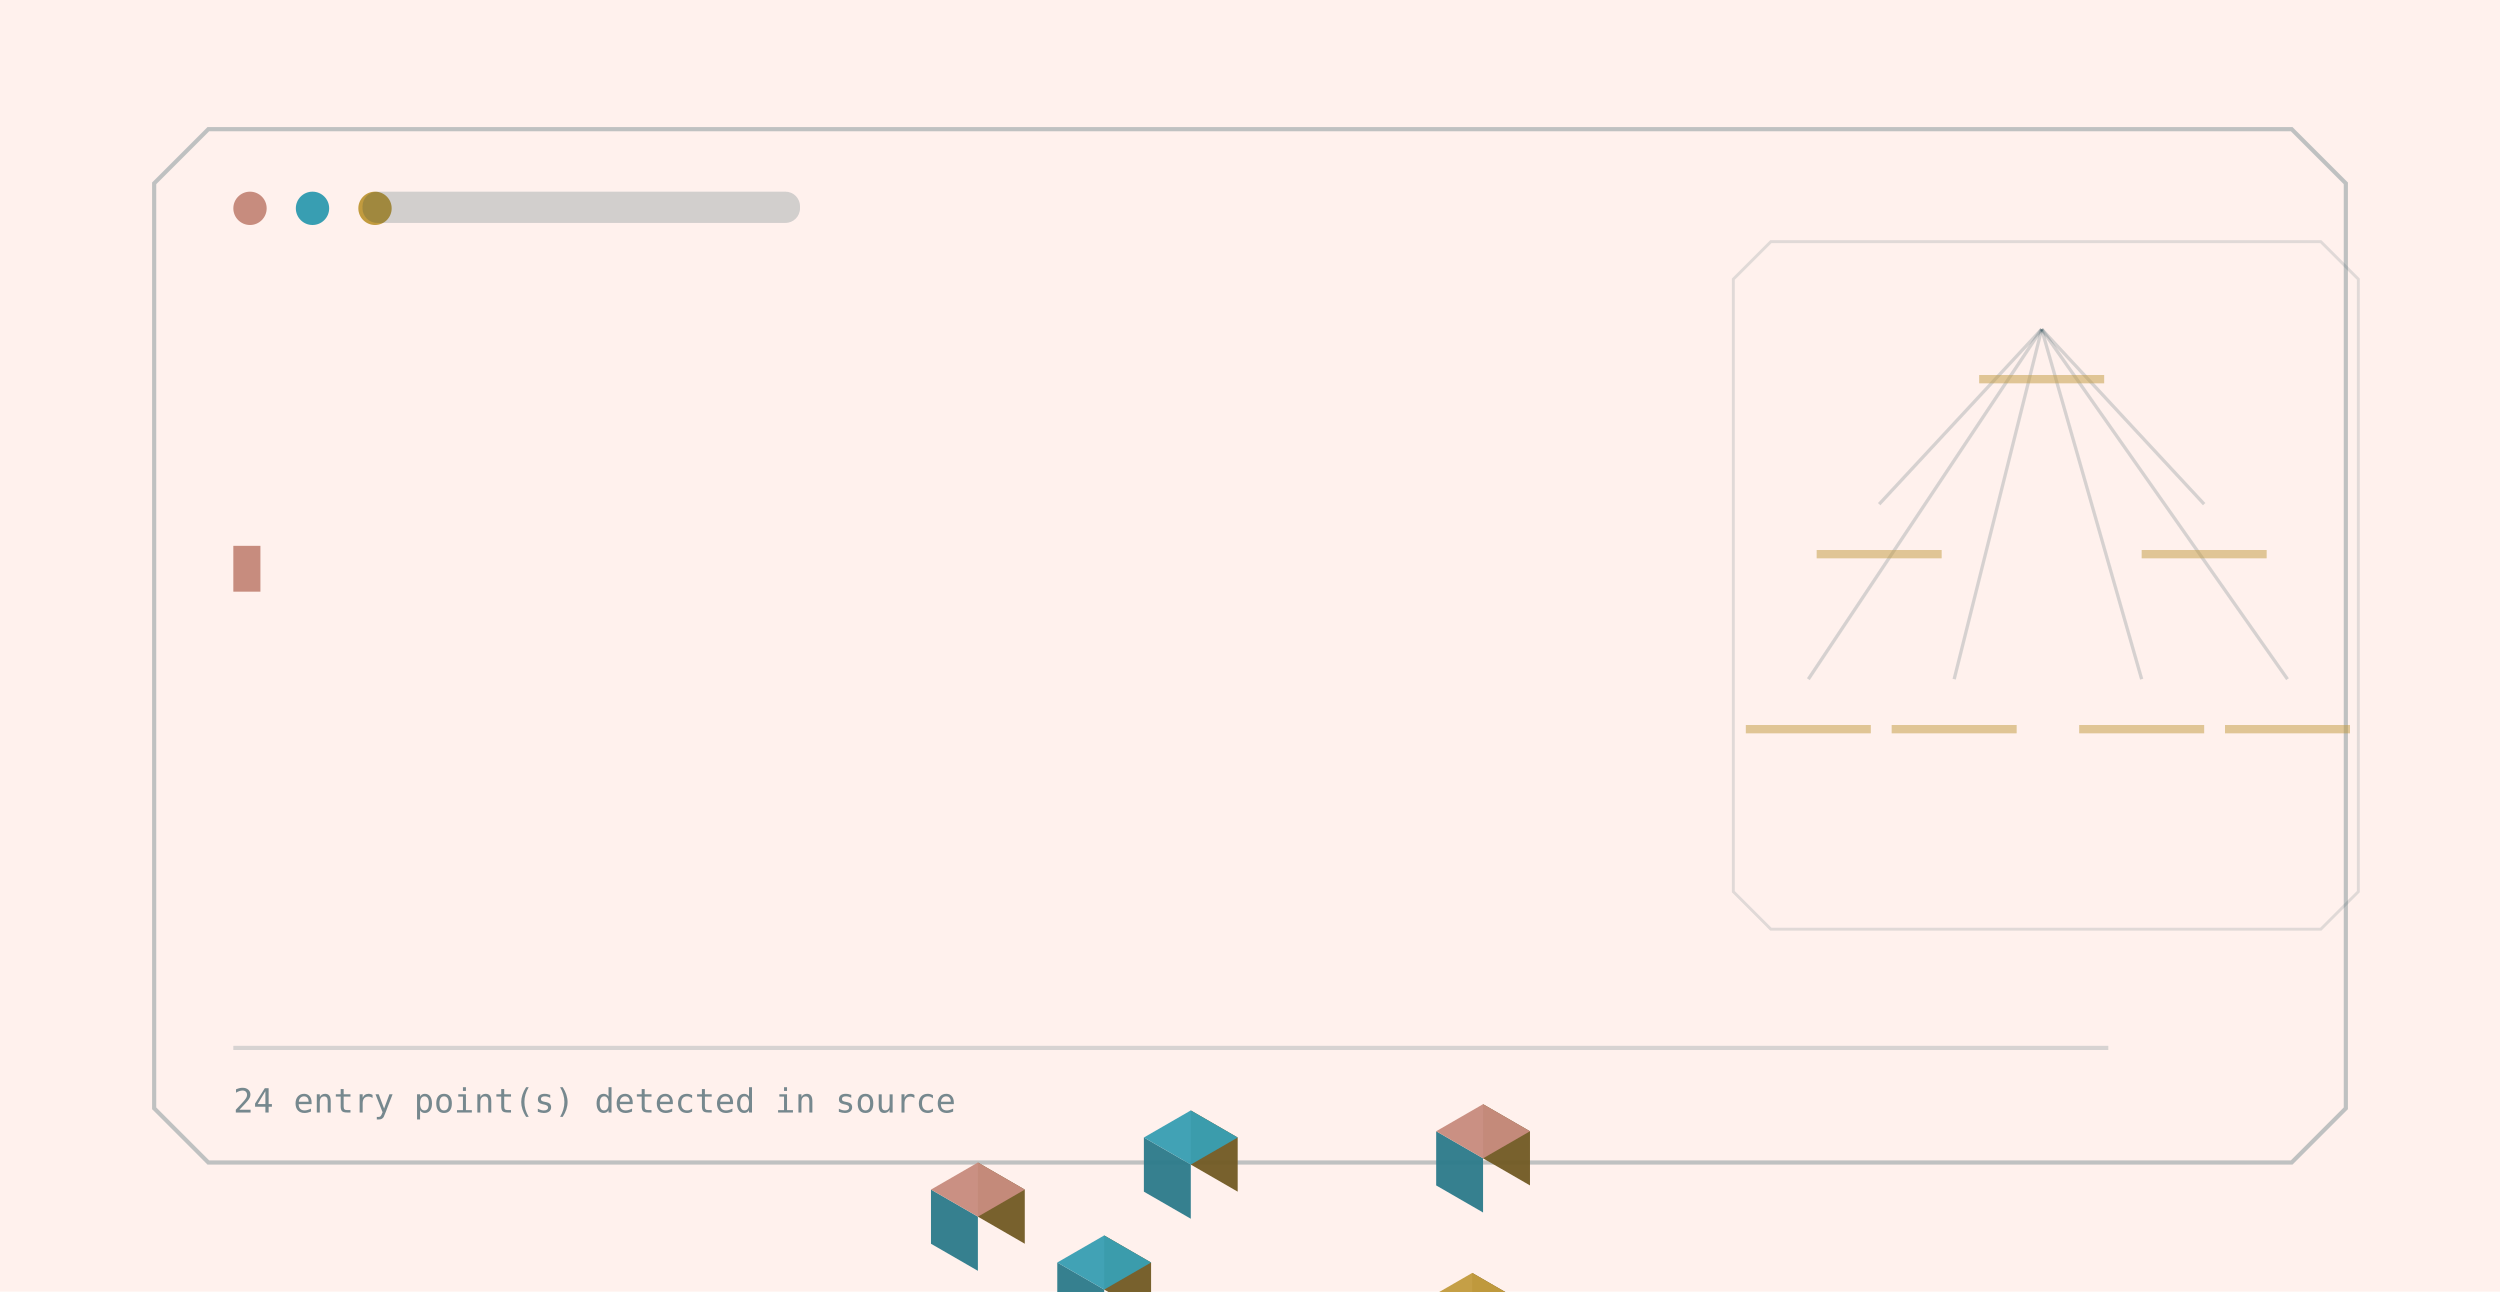
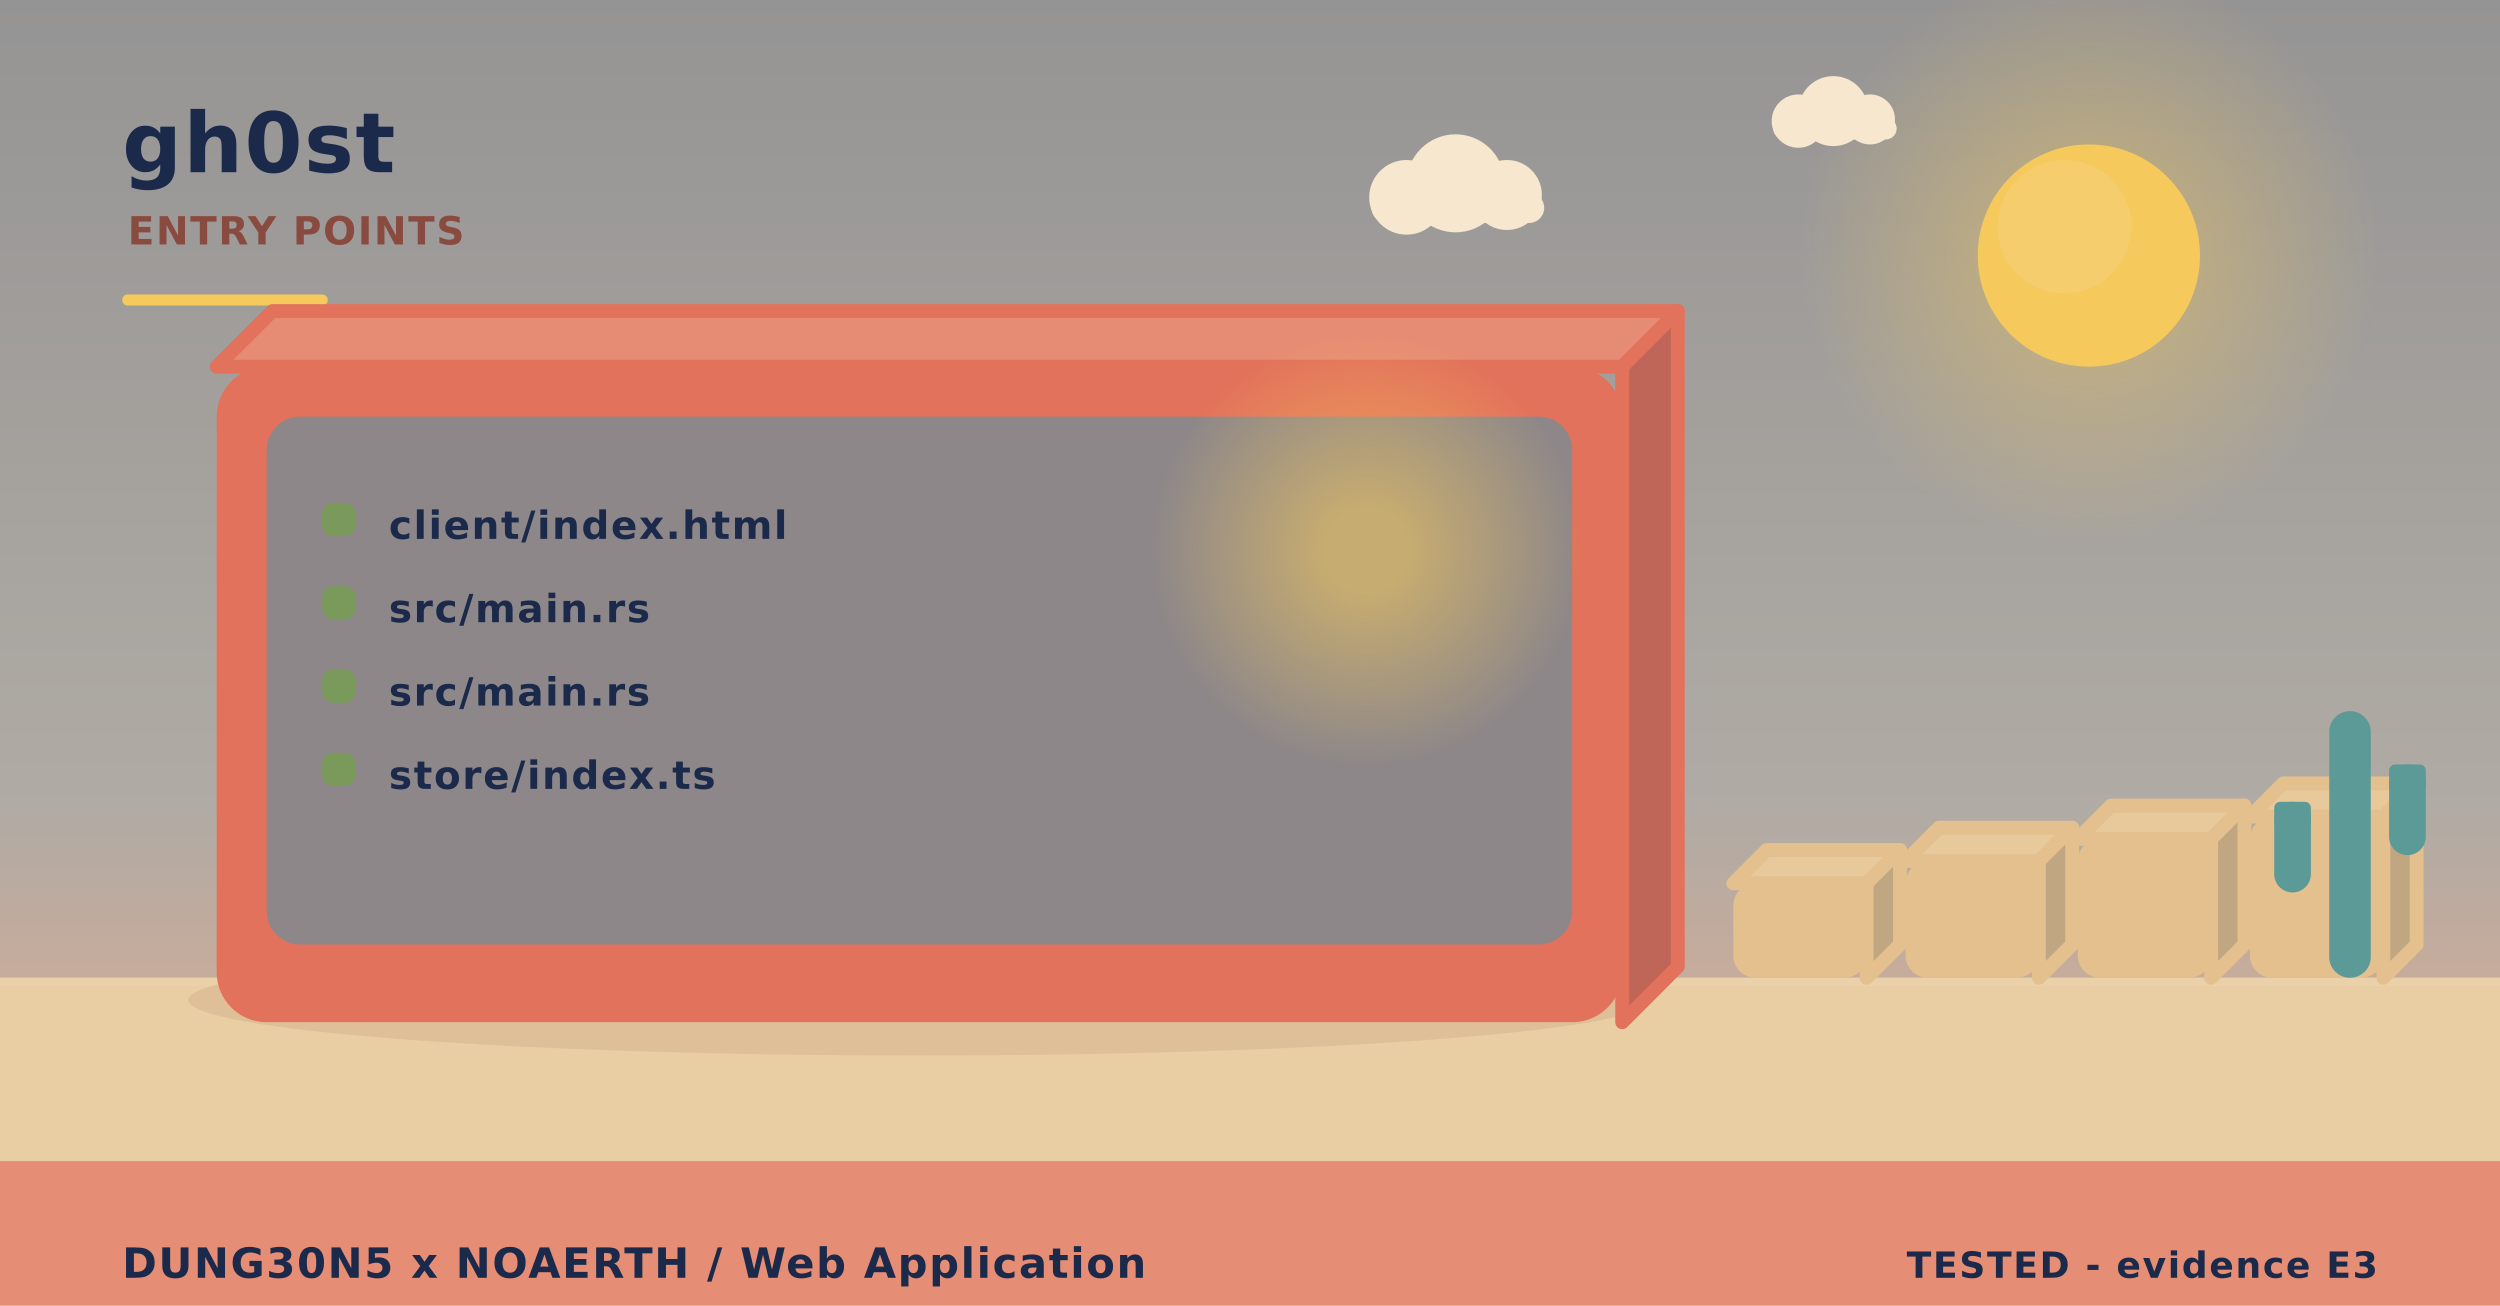
- <svg xmlns="http://www.w3.org/2000/svg" viewBox="0 0 1200 620" width="1200" height="620" role="img" aria-label="gh0st command surface">
-   <rect width="1200" height="620" fill="#fff1ed" />
-   <defs>
-     <linearGradient id="gt" x1="0" y1="0" x2="1" y2="1">
-       <stop offset="0%" stop-color="#c78c7e" />
-       <stop offset="100%" stop-color="#389eb2" />
-     </linearGradient>
-   </defs>
-   <path d="M100.00,62.00 H1100.00 L1126.00,88.00 V532.00 L1100.00,558.00 H100.00 L74.00,532.00 V88.00 Z" fill="none" stroke="rgba(6,50,65,0.300)" stroke-width="2.00" opacity="0.85" />
-   <circle cx="120.00" cy="100.00" r="8.00" fill="#c78c7e" opacity="1.00" />
-   <circle cx="150.00" cy="100.00" r="8.00" fill="#389eb2" opacity="1.00" />
-   <circle cx="180.00" cy="100.00" r="8.00" fill="#c29b3e" opacity="1.00" />
-   <rect x="174.00" y="92.00" width="210.00" height="15.00" rx="7.00" fill="rgba(6,50,65,0.180)" opacity="1.00" />
-   <text x="112" y="148" font-family="ui-monospace,SFMono-Regular,Menlo,monospace" font-size="21" fill="rgba(6,50,65,0.800)" opacity="0">client/index.html<animate attributeName="opacity" values="0;1;1;0" dur="1.5s" begin="0.0s" repeatCount="indefinite" />
-   </text>
-   <text x="112" y="182" font-family="ui-monospace,SFMono-Regular,Menlo,monospace" font-size="21" fill="rgba(6,50,65,0.800)" opacity="0">src/main.rs<animate attributeName="opacity" values="0;1;1;0" dur="1.5s" begin="1.5s" repeatCount="indefinite" />
-   </text>
-   <text x="112" y="216" font-family="ui-monospace,SFMono-Regular,Menlo,monospace" font-size="21" fill="rgba(6,50,65,0.800)" opacity="0">src/main.rs<animate attributeName="opacity" values="0;1;1;0" dur="1.5s" begin="3.0s" repeatCount="indefinite" />
-   </text>
-   <text x="112" y="250" font-family="ui-monospace,SFMono-Regular,Menlo,monospace" font-size="21" fill="rgba(6,50,65,0.800)" opacity="0">store/index.ts<animate attributeName="opacity" values="0;1;1;0" dur="1.5s" begin="4.5s" repeatCount="indefinite" />
-   </text>
-   <rect x="112" y="262" width="13" height="22" fill="#c78c7e">
-     <animate attributeName="opacity" values="1;0;1" dur="1.05s" begin="0s" repeatCount="indefinite" />
-   </rect>
-   <path d="M850.00,116.00 H1114.00 L1132.00,134.00 V428.00 L1114.00,446.00 H850.00 L832.00,428.00 V134.00 Z" fill="none" stroke="rgba(6,50,65,0.180)" stroke-width="1.40" opacity="0.70" />
-   <line x1="980.00" y1="158.00" x2="902.00" y2="242.00" stroke="rgba(6,50,65,0.300)" stroke-width="1.60" opacity="0.55" />
-   <line x1="980.00" y1="158.00" x2="1058.00" y2="242.00" stroke="rgba(6,50,65,0.300)" stroke-width="1.60" opacity="0.55" />
-   <line x1="980.00" y1="158.00" x2="868.00" y2="326.00" stroke="rgba(6,50,65,0.300)" stroke-width="1.60" opacity="0.55" />
-   <line x1="980.00" y1="158.00" x2="938.00" y2="326.00" stroke="rgba(6,50,65,0.300)" stroke-width="1.60" opacity="0.55" />
-   <line x1="980.00" y1="158.00" x2="1028.00" y2="326.00" stroke="rgba(6,50,65,0.300)" stroke-width="1.60" opacity="0.55" />
-   <line x1="980.00" y1="158.00" x2="1098.00" y2="326.00" stroke="rgba(6,50,65,0.300)" stroke-width="1.60" opacity="0.55" />
-   <polygon points="711.87,556.00 734.39,569.00 734.39,543.00 711.87,530.00" fill="#715a24" opacity="0.95" />
-   <polygon points="689.36,569.00 711.87,582.00 711.87,556.00 689.36,543.00" fill="#2c7b8b" opacity="0.95" />
-   <polygon points="711.87,530.00 734.39,543.00 711.87,556.00 689.36,543.00" fill="#c78c7e" opacity="0.95" />
+ <svg xmlns="http://www.w3.org/2000/svg" width="900" height="470" viewBox="0 0 900 470" role="img" aria-label="gh0st - how it is operated">
+   <linearGradient id="skyt" x1="0" y1="0" x2="0" y2="1">
+     <stop offset="0" stop-color="#959494" />
+     <stop offset="0.62" stop-color="#b0aba4" />
+     <stop offset="1" stop-color="#f3ad8a" />
+   </linearGradient>
+   <rect width="900" height="470" fill="url(#skyt)" />
+   <radialGradient id="sunt">
+     <stop offset="0.35" stop-color="#f5c95c" stop-opacity="0.34" />
+     <stop offset="1" stop-color="#f5c95c" stop-opacity="0" />
+   </radialGradient>
+   <circle cx="752" cy="92" r="104" fill="url(#sunt)" />
+   <circle cx="752" cy="92" r="40" fill="#f5c95c" />
+   <circle cx="743.2" cy="81.6" r="24" fill="#f5d27e" opacity="0.5" />
  <g>
-     <rect x="950.00" y="180.00" width="60.00" height="4.00" rx="0.00" fill="rgba(194,155,62,0.500)" opacity="1.00" />
-     <animate attributeName="opacity" values="0.25;1.0;0.25" dur="11.65s" begin="0.0s" repeatCount="indefinite" />
+     <circle cx="524" cy="66" r="17.64" fill="#f6e7ce" />
+     <circle cx="506.36" cy="71.04" r="13.44" fill="#f6e7ce" />
+     <circle cx="542.48" cy="70.2" r="12.6" fill="#f6e7ce" />
+     <rect x="493.76" y="69.36" width="62.16" height="10.92" rx="5.46" fill="#f6e7ce" />
+     <animateTransform attributeName="transform" type="translate" values="0 0;24 0;0 0" dur="36s" begin="0s" repeatCount="indefinite" />
  </g>
-   <polygon points="571.58,559.00 594.09,572.00 594.09,546.00 571.58,533.00" fill="#715a24" opacity="0.95" />
-   <polygon points="549.06,572.00 571.58,585.00 571.58,559.00 549.06,546.00" fill="#2c7b8b" opacity="0.95" />
-   <polygon points="571.58,533.00 594.09,546.00 571.58,559.00 549.06,546.00" fill="#389eb2" opacity="0.95" />
  <g>
-     <rect x="872.00" y="264.00" width="60.00" height="4.00" rx="0.00" fill="rgba(194,155,62,0.500)" opacity="1.00" />
-     <animate attributeName="opacity" values="0.25;1.0;0.25" dur="11.65s" begin="0.4s" repeatCount="indefinite" />
+     <circle cx="660" cy="40" r="12.6" fill="#f6e7ce" />
+     <circle cx="647.4" cy="43.6" r="9.6" fill="#f6e7ce" />
+     <circle cx="673.2" cy="43" r="9" fill="#f6e7ce" />
+     <rect x="638.4" y="42.4" width="44.4" height="7.8" rx="3.9" fill="#f6e7ce" />
+     <animateTransform attributeName="transform" type="translate" values="0 0;-18 0;0 0" dur="46s" begin="3s" repeatCount="indefinite" />
  </g>
-   <polygon points="706.68,637.00 729.19,650.00 729.19,624.00 706.68,611.00" fill="#715a24" opacity="0.95" />
-   <polygon points="684.16,650.00 706.68,663.00 706.68,637.00 684.16,624.00" fill="#2c7b8b" opacity="0.95" />
-   <polygon points="706.68,611.00 729.19,624.00 706.68,637.00 684.16,624.00" fill="#c29b3e" opacity="0.95" />
+   <rect x="0" y="352" width="900" height="118" fill="#e9cda3" />
+   <rect x="0" y="352" width="900" height="3" fill="#ebd1a9" />
+   <text x="44" y="62" font-family="Verdana,DejaVu Sans,sans-serif" font-size="30" font-weight="700" letter-spacing="0.6" fill="#1b2a4a" text-anchor="start">gh0st</text>
+   <text x="46" y="88" font-family="Verdana,DejaVu Sans,sans-serif" font-size="14" font-weight="700" letter-spacing="0.6" fill="#894b3f" text-anchor="start">ENTRY POINTS</text>
+   <rect x="44" y="106" width="74" height="4" rx="2" fill="#f5c95c" />
+   <ellipse cx="331" cy="360" rx="263.2" ry="20" fill="rgba(138,90,68,0.11)" />
+   <path d="M78,132 L584,132 L604,112 L98,112 Z" fill="#e68c74" stroke="#e2725b" stroke-width="5" stroke-linejoin="round" />
+   <path d="M584,132 L604,112 L604,348 L584,368 Z" fill="#c06658" stroke="#e2725b" stroke-width="5" stroke-linejoin="round" />
+   <rect x="78" y="132" width="506" height="236" rx="18" fill="#e2725b" />
+   <rect x="96" y="150" width="470" height="190" rx="12" fill="#88888c" opacity="0.94" />
+   <radialGradient id="lamp43447">
+     <stop offset="0.2" stop-color="#f5c95c" stop-opacity="0.55" />
+     <stop offset="1" stop-color="#f5c95c" stop-opacity="0" />
+   </radialGradient>
+   <circle cx="492" cy="198" r="78" fill="url(#lamp43447)" />
+   <rect x="116" y="181" width="12" height="12" rx="4" fill="#7a9a5c" />
  <g>
-     <rect x="1028.00" y="264.00" width="60.00" height="4.00" rx="0.00" fill="rgba(194,155,62,0.500)" opacity="1.00" />
-     <animate attributeName="opacity" values="0.25;1.0;0.25" dur="11.65s" begin="0.8s" repeatCount="indefinite" />
+     <text x="140" y="194" font-family="Verdana,DejaVu Sans,sans-serif" font-size="14" font-weight="700" letter-spacing="0.6" fill="#1b2a4a" text-anchor="start">client/index.html</text>
+     <animateTransform attributeName="transform" type="translate" values="0 10;0 0" dur="0.7s" begin="0.4s" fill="freeze" />
  </g>
-   <polygon points="469.39,584.00 491.90,597.00 491.90,571.00 469.39,558.00" fill="#715a24" opacity="0.95" />
-   <polygon points="446.87,597.00 469.39,610.00 469.39,584.00 446.87,571.00" fill="#2c7b8b" opacity="0.95" />
-   <polygon points="469.39,558.00 491.90,571.00 469.39,584.00 446.87,571.00" fill="#c78c7e" opacity="0.95" />
+   <rect x="116" y="211" width="12" height="12" rx="4" fill="#7a9a5c" />
  <g>
-     <rect x="838.00" y="348.00" width="60.00" height="4.00" rx="0.00" fill="rgba(194,155,62,0.500)" opacity="1.00" />
-     <animate attributeName="opacity" values="0.25;1.0;0.25" dur="11.65s" begin="1.2s" repeatCount="indefinite" />
+     <text x="140" y="224" font-family="Verdana,DejaVu Sans,sans-serif" font-size="14" font-weight="700" letter-spacing="0.6" fill="#1b2a4a" text-anchor="start">src/main.rs</text>
+     <animateTransform attributeName="transform" type="translate" values="0 10;0 0" dur="0.7s" begin="0.7s" fill="freeze" />
  </g>
-   <polygon points="530.01,619.00 552.52,632.00 552.52,606.00 530.01,593.00" fill="#715a24" opacity="0.95" />
-   <polygon points="507.49,632.00 530.01,645.00 530.01,619.00 507.49,606.00" fill="#2c7b8b" opacity="0.95" />
-   <polygon points="530.01,593.00 552.52,606.00 530.01,619.00 507.49,606.00" fill="#389eb2" opacity="0.95" />
+   <rect x="116" y="241" width="12" height="12" rx="4" fill="#7a9a5c" />
  <g>
-     <rect x="908.00" y="348.00" width="60.00" height="4.00" rx="0.00" fill="rgba(194,155,62,0.500)" opacity="1.00" />
-     <animate attributeName="opacity" values="0.25;1.0;0.25" dur="11.65s" begin="1.6s" repeatCount="indefinite" />
+     <text x="140" y="254" font-family="Verdana,DejaVu Sans,sans-serif" font-size="14" font-weight="700" letter-spacing="0.6" fill="#1b2a4a" text-anchor="start">src/main.rs</text>
+     <animateTransform attributeName="transform" type="translate" values="0 10;0 0" dur="0.7s" begin="1s" fill="freeze" />
  </g>
-   <polygon points="607.95,664.00 630.47,677.00 630.47,651.00 607.95,638.00" fill="#715a24" opacity="0.95" />
-   <polygon points="585.43,677.00 607.95,690.00 607.95,664.00 585.43,651.00" fill="#2c7b8b" opacity="0.95" />
-   <polygon points="607.95,638.00 630.47,651.00 607.95,664.00 585.43,651.00" fill="#c29b3e" opacity="0.95" />
-   <g>
-     <rect x="998.00" y="348.00" width="60.00" height="4.00" rx="0.00" fill="rgba(194,155,62,0.500)" opacity="1.00" />
-     <animate attributeName="opacity" values="0.25;1.0;0.25" dur="11.65s" begin="2.0s" repeatCount="indefinite" />
-   </g>
-   <polygon points="668.57,699.00 691.09,712.00 691.09,686.00 668.57,673.00" fill="#715a24" opacity="0.95" />
-   <polygon points="646.05,712.00 668.57,725.00 668.57,699.00 646.05,686.00" fill="#2c7b8b" opacity="0.95" />
-   <polygon points="668.57,673.00 691.09,686.00 668.57,699.00 646.05,686.00" fill="#c78c7e" opacity="0.95" />
-   <g>
-     <rect x="1068.00" y="348.00" width="60.00" height="4.00" rx="0.00" fill="rgba(194,155,62,0.500)" opacity="1.00" />
-     <animate attributeName="opacity" values="0.25;1.0;0.25" dur="11.65s" begin="2.4s" repeatCount="indefinite" />
-   </g>
-   <rect x="112.00" y="502.00" width="900.00" height="2.00" rx="0.00" fill="rgba(6,50,65,0.160)" opacity="1.00" />
-   <text x="112" y="534" font-family="ui-monospace,Menlo,monospace" font-size="16" fill="rgba(6,50,65,0.550)">24 entry point(s) detected in source</text>
+   <rect x="116" y="271" width="12" height="12" rx="4" fill="#7a9a5c" />
+   <text x="140" y="284" font-family="Verdana,DejaVu Sans,sans-serif" font-size="14" font-weight="700" letter-spacing="0.6" fill="#1b2a4a" text-anchor="start">store/index.ts</text>
+   <path d="M624,318 L672,318 L684,306 L636,306 Z" fill="#e7c99b" stroke="#e3c08d" stroke-width="5" stroke-linejoin="round" />
+   <path d="M672,318 L684,306 L684,340 L672,352 Z" fill="#c1a682" stroke="#e3c08d" stroke-width="5" stroke-linejoin="round" />
+   <rect x="624" y="318" width="48" height="34" rx="8" fill="#e3c08d" />
+   <path d="M686,310 L734,310 L746,298 L698,298 Z" fill="#e7c99b" stroke="#e3c08d" stroke-width="5" stroke-linejoin="round" />
+   <path d="M734,310 L746,298 L746,340 L734,352 Z" fill="#c1a682" stroke="#e3c08d" stroke-width="5" stroke-linejoin="round" />
+   <rect x="686" y="310" width="48" height="42" rx="8" fill="#e3c08d" />
+   <path d="M748,302 L796,302 L808,290 L760,290 Z" fill="#e7c99b" stroke="#e3c08d" stroke-width="5" stroke-linejoin="round" />
+   <path d="M796,302 L808,290 L808,340 L796,352 Z" fill="#c1a682" stroke="#e3c08d" stroke-width="5" stroke-linejoin="round" />
+   <rect x="748" y="302" width="48" height="50" rx="8" fill="#e3c08d" />
+   <path d="M810,294 L858,294 L870,282 L822,282 Z" fill="#e7c99b" stroke="#e3c08d" stroke-width="5" stroke-linejoin="round" />
+   <path d="M858,294 L870,282 L870,340 L858,352 Z" fill="#c1a682" stroke="#e3c08d" stroke-width="5" stroke-linejoin="round" />
+   <rect x="810" y="294" width="48" height="58" rx="8" fill="#e3c08d" />
+   <rect x="838.52" y="256" width="14.96" height="96" rx="7.48" fill="#5b9a97" />
+   <rect x="818.72" y="288.64" width="13.2" height="32.64" rx="6.6" fill="#5b9a97" />
+   <rect x="818.72" y="288.64" width="13.2" height="9.6" rx="2.2" fill="#5b9a97" />
+   <rect x="860.08" y="275.2" width="13.2" height="32.64" rx="6.6" fill="#5b9a97" />
+   <rect x="860.08" y="275.2" width="13.2" height="9.6" rx="2.2" fill="#5b9a97" />
+   <rect x="0" y="418" width="900" height="52" rx="0" fill="#e68972" opacity="0.94" />
+   <text x="44" y="460" font-family="Verdana,DejaVu Sans,sans-serif" font-size="15" font-weight="700" letter-spacing="0.6" fill="#1b2a4a" text-anchor="start">DUNG30N5 x NOAERTH  /  Web Application</text>
+   <text x="856" y="460" font-family="Verdana,DejaVu Sans,sans-serif" font-size="13" font-weight="700" letter-spacing="0.6" fill="#1b2a4a" text-anchor="end">TESTED  -  evidence E3</text>
</svg>
